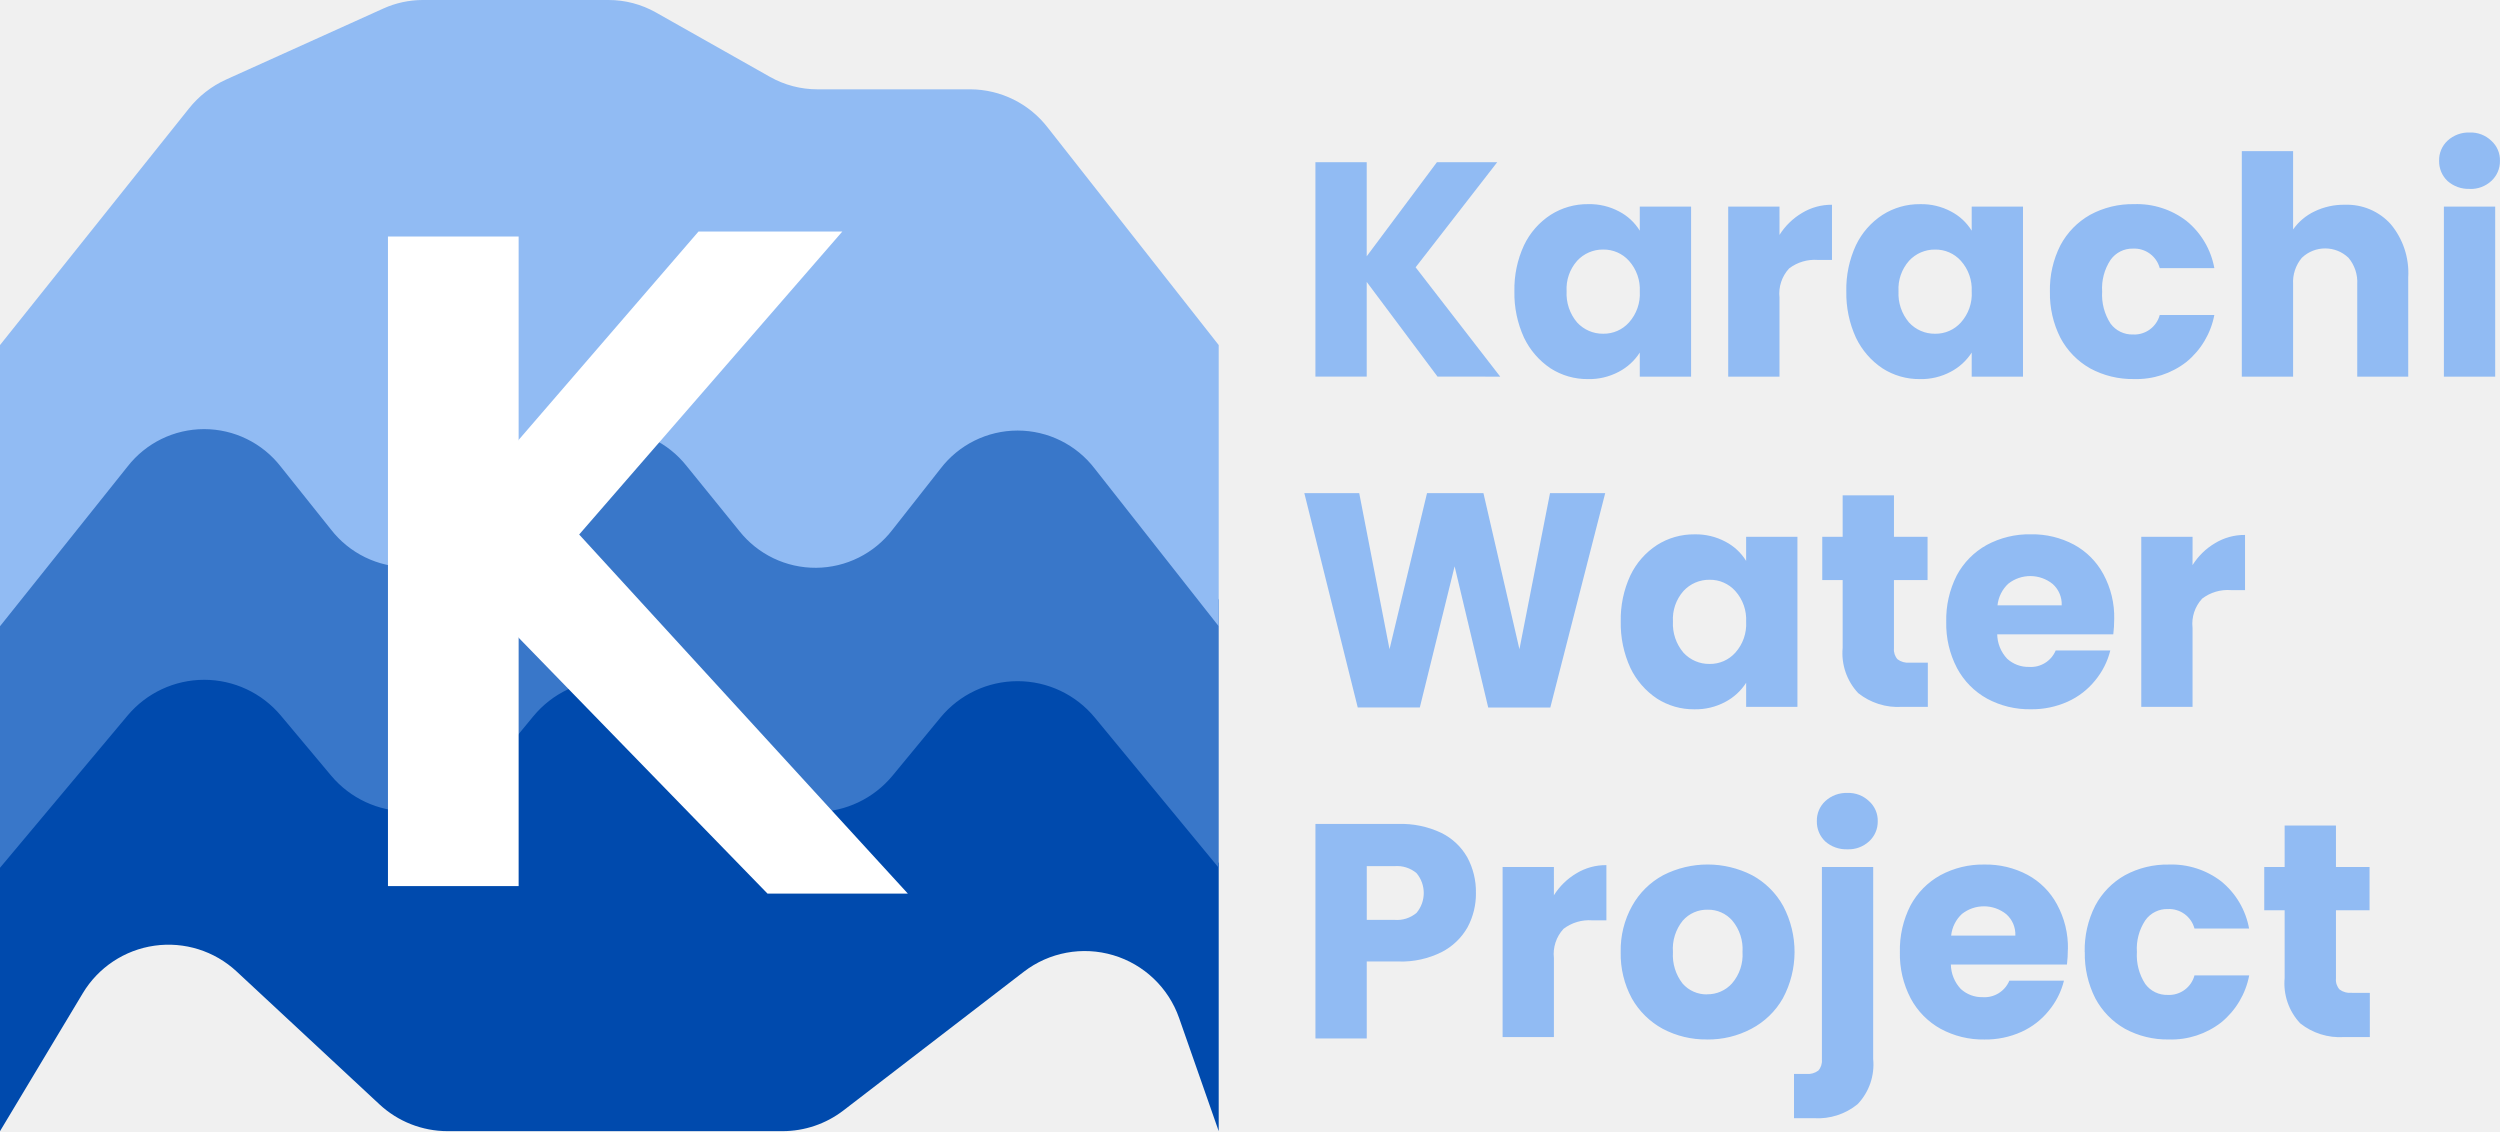
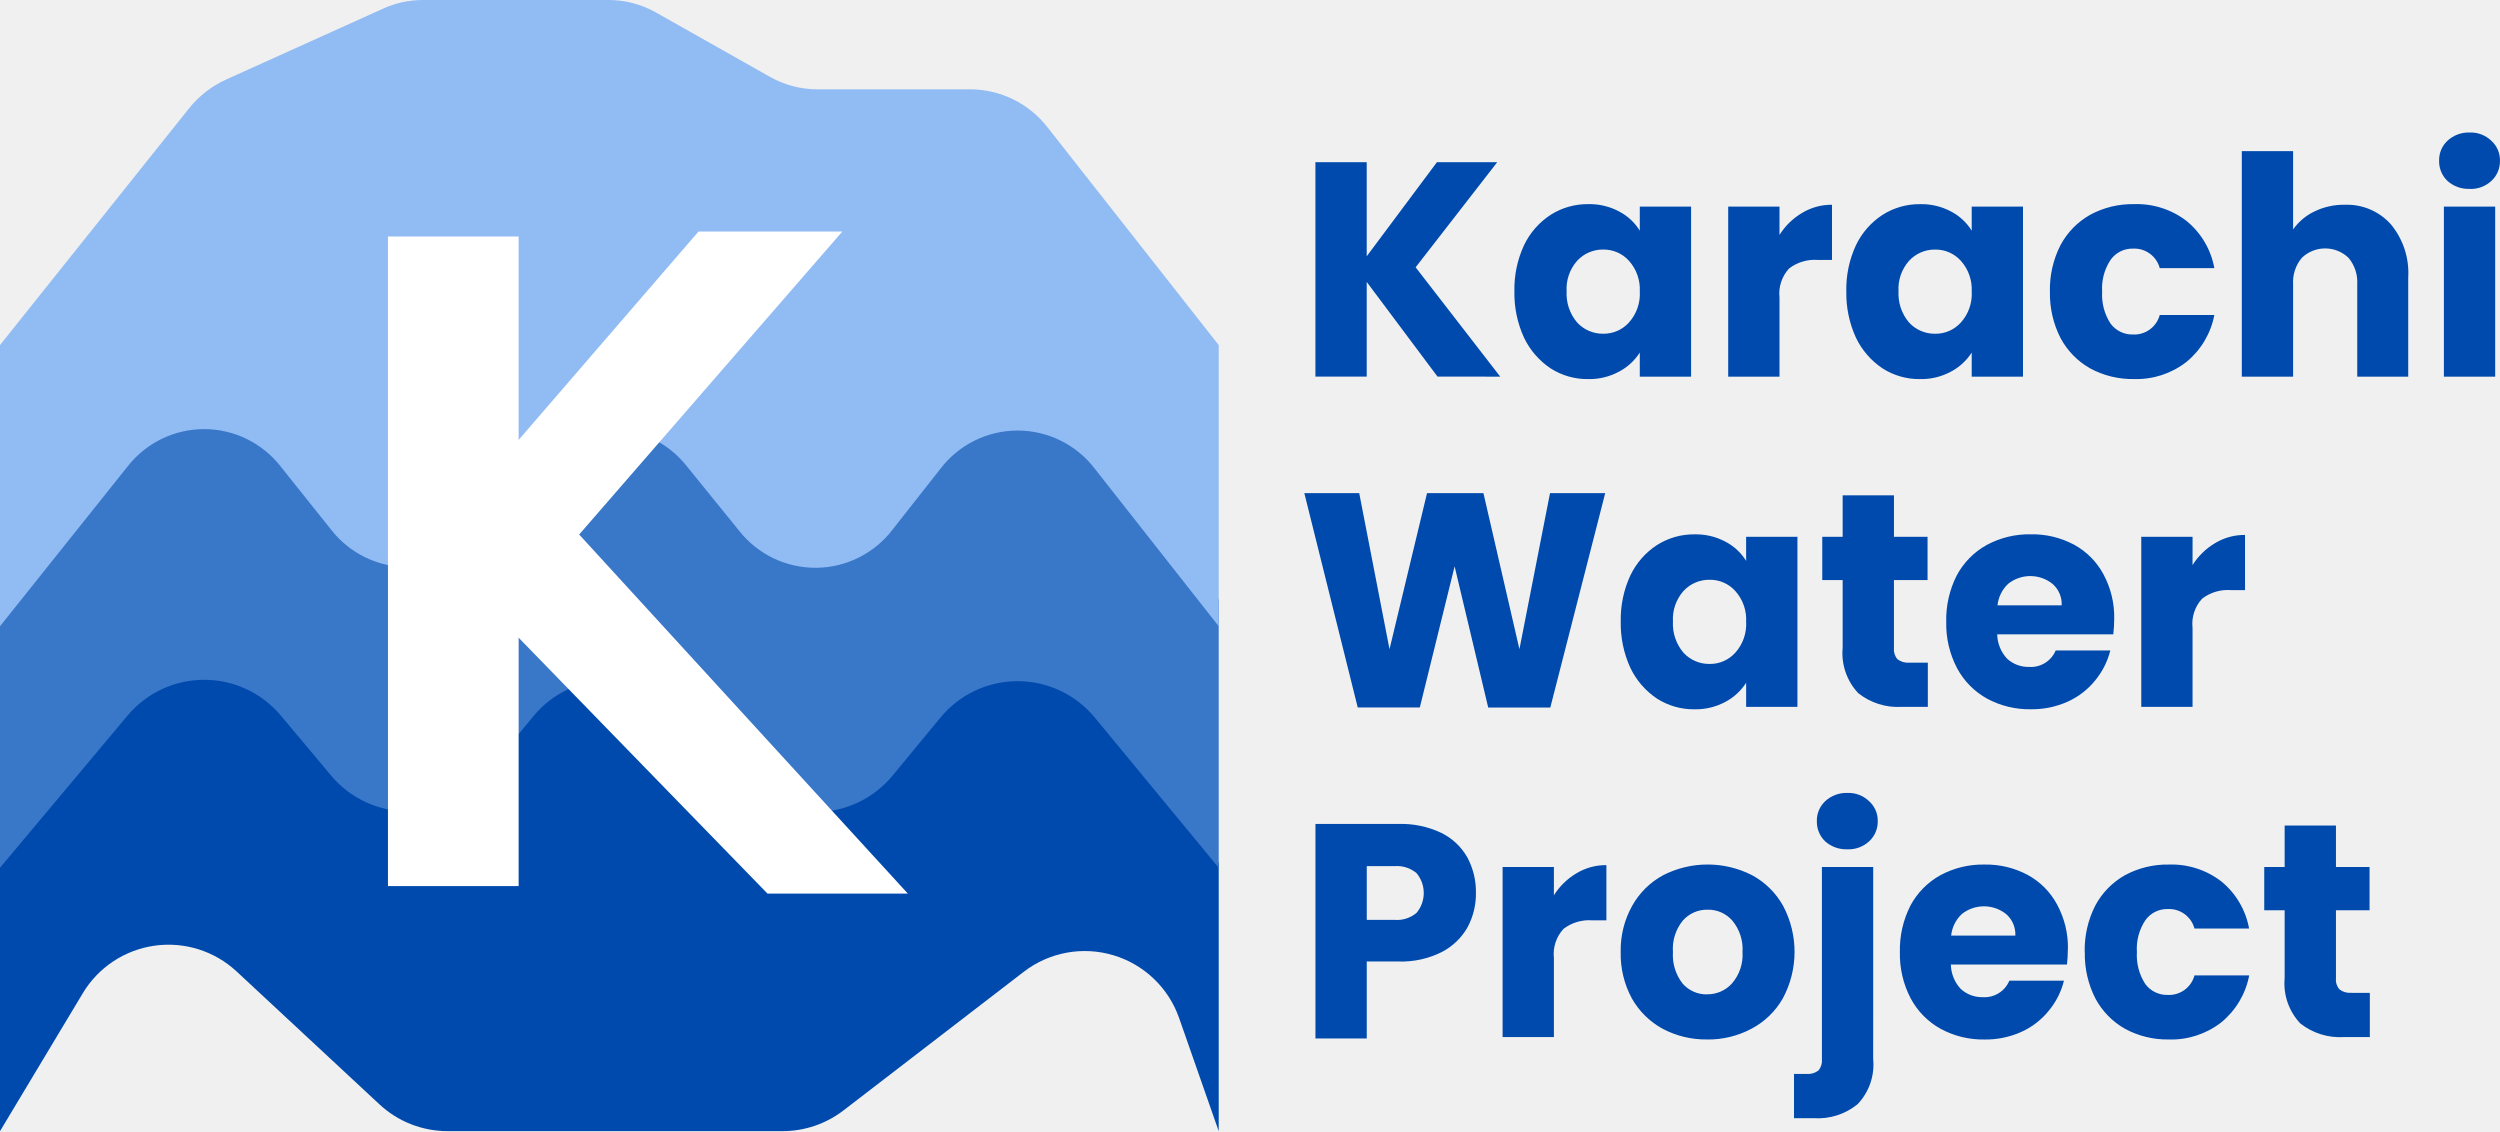
<svg xmlns="http://www.w3.org/2000/svg" width="160.518" height="72.63" viewBox="0 0 160.518 72.63">
  <g id="kwp_new_logo" data-name="kwp new logo" transform="translate(-60.745 -23.685)">
    <g id="Group_1626" data-name="Group 1626">
-       <path id="Path_25908" data-name="Path 25908" d="M122.152,38.918l-4.546-6.079v6.079h-3.294V25.152h3.294v6.04l4.507-6.04h3.872L120.746,31.9l5.432,7.02ZM132.919,46.4l-3.525,13.766h-3.987L123.25,51.1l-2.234,9.06h-3.987L113.6,46.4h3.525l1.945,10.021L121.478,46.4H125.1l2.311,10.021L129.375,46.4Zm-8.3,25.676a4.553,4.553,0,0,1-.539,2.2,4.016,4.016,0,0,1-1.656,1.588,5.745,5.745,0,0,1-2.774.608h-2.042v4.942h-3.294V67.64h5.335a5.98,5.98,0,0,1,2.735.569,3.867,3.867,0,0,1,1.676,1.569A4.625,4.625,0,0,1,124.618,72.072ZM119.4,73.8a1.942,1.942,0,0,0,1.406-.451,1.988,1.988,0,0,0,0-2.549,1.942,1.942,0,0,0-1.406-.451h-1.791V73.8Z" transform="translate(30.892 8.948)" fill="#91BBF3" />
-       <path id="Path_25909" data-name="Path 25909" d="M130.22,32.972a6.7,6.7,0,0,1,.616-2.955,4.786,4.786,0,0,1,1.714-1.957,4.4,4.4,0,0,1,2.408-.685,4.027,4.027,0,0,1,1.984.47,3.411,3.411,0,0,1,1.329,1.233V27.532h3.294v10.92h-3.294V36.906a3.56,3.56,0,0,1-1.348,1.233,4.028,4.028,0,0,1-1.984.47,4.365,4.365,0,0,1-2.388-.685,4.93,4.93,0,0,1-1.714-1.977A6.83,6.83,0,0,1,130.22,32.972Zm8.051.02a2.739,2.739,0,0,0-.693-1.977,2.175,2.175,0,0,0-1.656-.724,2.235,2.235,0,0,0-1.676.724,2.715,2.715,0,0,0-.674,1.957,2.859,2.859,0,0,0,.674,2,2.235,2.235,0,0,0,1.676.724,2.175,2.175,0,0,0,1.656-.724A2.739,2.739,0,0,0,138.272,32.992Zm8.97-3.64a4.284,4.284,0,0,1,1.445-1.409,3.628,3.628,0,0,1,1.926-.528v3.542h-.905a2.711,2.711,0,0,0-1.849.548,2.38,2.38,0,0,0-.616,1.879v5.069h-3.294V27.532h3.294Zm4.29,3.621a6.7,6.7,0,0,1,.616-2.955,4.786,4.786,0,0,1,1.714-1.957,4.4,4.4,0,0,1,2.408-.685,4.028,4.028,0,0,1,1.984.47,3.41,3.41,0,0,1,1.329,1.233V27.532h3.294v10.92h-3.294V36.906a3.56,3.56,0,0,1-1.348,1.233,4.028,4.028,0,0,1-1.984.47,4.365,4.365,0,0,1-2.388-.685,4.93,4.93,0,0,1-1.714-1.977A6.83,6.83,0,0,1,151.532,32.972Zm8.051.02a2.739,2.739,0,0,0-.693-1.977,2.175,2.175,0,0,0-1.656-.724,2.235,2.235,0,0,0-1.676.724,2.715,2.715,0,0,0-.674,1.957,2.859,2.859,0,0,0,.674,2,2.235,2.235,0,0,0,1.676.724,2.175,2.175,0,0,0,1.656-.724A2.739,2.739,0,0,0,159.584,32.992Zm5.022,0a6.263,6.263,0,0,1,.674-2.975,4.87,4.87,0,0,1,1.907-1.957A5.692,5.692,0,0,1,170,27.375a5.232,5.232,0,0,1,3.371,1.076,5.073,5.073,0,0,1,1.791,3.033h-3.506a1.69,1.69,0,0,0-1.714-1.253,1.711,1.711,0,0,0-1.445.724,3.3,3.3,0,0,0-.539,2.035,3.389,3.389,0,0,0,.539,2.055,1.727,1.727,0,0,0,1.445.7,1.69,1.69,0,0,0,1.714-1.253h3.506a5.141,5.141,0,0,1-1.791,3.014,5.219,5.219,0,0,1-3.371,1.1,5.692,5.692,0,0,1-2.812-.685,4.87,4.87,0,0,1-1.907-1.957A6.263,6.263,0,0,1,164.605,32.992Zm18.924-5.578a3.78,3.78,0,0,1,2.966,1.253,4.886,4.886,0,0,1,1.117,3.405v6.38h-3.274v-5.93a2.421,2.421,0,0,0-.559-1.7,2.164,2.164,0,0,0-3,0,2.421,2.421,0,0,0-.559,1.7v5.93h-3.294V23.97h3.294V29a3.535,3.535,0,0,1,1.368-1.155A4.313,4.313,0,0,1,183.529,27.414Zm8.029-1.018a2.035,2.035,0,0,1-1.425-.509,1.739,1.739,0,0,1-.539-1.292,1.7,1.7,0,0,1,.539-1.292,1.991,1.991,0,0,1,1.425-.528,1.9,1.9,0,0,1,1.387.528A1.671,1.671,0,0,1,193.5,24.6a1.71,1.71,0,0,1-.559,1.292A1.939,1.939,0,0,1,191.558,26.4Zm1.637,1.135v10.92H189.9V27.532ZM137.048,54.174a6.7,6.7,0,0,1,.616-2.955,4.786,4.786,0,0,1,1.714-1.957,4.4,4.4,0,0,1,2.408-.685,4.028,4.028,0,0,1,1.984.47,3.41,3.41,0,0,1,1.329,1.233V48.733h3.294v10.92H145.1V58.108a3.56,3.56,0,0,1-1.348,1.233,4.028,4.028,0,0,1-1.984.47,4.365,4.365,0,0,1-2.388-.685,4.93,4.93,0,0,1-1.714-1.977A6.83,6.83,0,0,1,137.048,54.174Zm8.051.02a2.739,2.739,0,0,0-.693-1.977,2.175,2.175,0,0,0-1.656-.724,2.235,2.235,0,0,0-1.676.724,2.715,2.715,0,0,0-.674,1.957,2.859,2.859,0,0,0,.674,2,2.235,2.235,0,0,0,1.676.724,2.175,2.175,0,0,0,1.656-.724A2.739,2.739,0,0,0,145.1,54.193Zm11.667,2.622v2.838h-1.676a4.089,4.089,0,0,1-2.793-.881,3.747,3.747,0,0,1-1-2.916V51.512h-1.31V48.733h1.31V46.072h3.294v2.662h2.157v2.779H154.59V55.9a.926.926,0,0,0,.231.7,1.116,1.116,0,0,0,.77.215Zm11.966-2.8a8.681,8.681,0,0,1-.058.979h-7.454a2.358,2.358,0,0,0,.636,1.566,2.008,2.008,0,0,0,1.406.528,1.728,1.728,0,0,0,1.714-1.057h3.506a4.853,4.853,0,0,1-.982,1.937,4.79,4.79,0,0,1-1.753,1.35,5.584,5.584,0,0,1-2.369.489,5.692,5.692,0,0,1-2.812-.685,4.834,4.834,0,0,1-1.926-1.957,6.121,6.121,0,0,1-.693-2.975,6.263,6.263,0,0,1,.674-2.975,4.834,4.834,0,0,1,1.926-1.957,5.732,5.732,0,0,1,2.831-.685,5.674,5.674,0,0,1,2.774.665,4.677,4.677,0,0,1,1.888,1.9A5.771,5.771,0,0,1,168.733,54.017Zm-3.371-.881a1.733,1.733,0,0,0-.578-1.37,2.285,2.285,0,0,0-2.851-.02,2.207,2.207,0,0,0-.693,1.39Zm8.4-2.583a4.284,4.284,0,0,1,1.445-1.409,3.628,3.628,0,0,1,1.926-.528v3.542h-.905a2.711,2.711,0,0,0-1.849.548,2.38,2.38,0,0,0-.616,1.879v5.069H170.47V48.733h3.294Zm-41.005,21.2a4.284,4.284,0,0,1,1.445-1.409,3.628,3.628,0,0,1,1.926-.528V73.36h-.905a2.711,2.711,0,0,0-1.849.548,2.38,2.38,0,0,0-.616,1.879v5.069h-3.294V69.935h3.294Zm9.837,9.257a5.912,5.912,0,0,1-2.851-.685,5.056,5.056,0,0,1-1.984-1.957,5.986,5.986,0,0,1-.713-2.975,5.82,5.82,0,0,1,.732-2.955,4.986,4.986,0,0,1,2-1.977,6.274,6.274,0,0,1,5.7,0,4.986,4.986,0,0,1,2,1.977,6.3,6.3,0,0,1-.019,5.93,4.989,4.989,0,0,1-2.022,1.957A5.913,5.913,0,0,1,142.6,81.012Zm0-2.9a2.1,2.1,0,0,0,1.6-.7,2.8,2.8,0,0,0,.674-2.016,2.853,2.853,0,0,0-.655-2.016,2.041,2.041,0,0,0-1.579-.7,2.062,2.062,0,0,0-1.6.7A2.864,2.864,0,0,0,140.4,75.4a2.969,2.969,0,0,0,.616,2.016A2.041,2.041,0,0,0,142.6,78.115ZM151.6,68.8a2.035,2.035,0,0,1-1.425-.509A1.739,1.739,0,0,1,149.64,67a1.7,1.7,0,0,1,.539-1.292,1.991,1.991,0,0,1,1.425-.528,1.9,1.9,0,0,1,1.387.528A1.671,1.671,0,0,1,153.55,67a1.71,1.71,0,0,1-.559,1.292A1.939,1.939,0,0,1,151.6,68.8Zm1.656,13.465a3.681,3.681,0,0,1-1,2.9,4.031,4.031,0,0,1-2.793.9h-1.29V83.223h.79a1.116,1.116,0,0,0,.77-.215.926.926,0,0,0,.231-.7V69.935h3.294Zm12.5-7.045a8.678,8.678,0,0,1-.058.979h-7.454a2.358,2.358,0,0,0,.636,1.566,2.008,2.008,0,0,0,1.406.528A1.728,1.728,0,0,0,162,77.235h3.506a4.852,4.852,0,0,1-.982,1.938,4.79,4.79,0,0,1-1.753,1.35,5.585,5.585,0,0,1-2.369.489,5.692,5.692,0,0,1-2.812-.685,4.834,4.834,0,0,1-1.926-1.957,6.12,6.12,0,0,1-.693-2.975,6.263,6.263,0,0,1,.674-2.975,4.834,4.834,0,0,1,1.926-1.957,5.732,5.732,0,0,1,2.831-.685,5.674,5.674,0,0,1,2.774.665,4.676,4.676,0,0,1,1.888,1.9A5.771,5.771,0,0,1,165.761,75.219Zm-3.371-.881a1.733,1.733,0,0,0-.578-1.37,2.285,2.285,0,0,0-2.851-.02,2.206,2.206,0,0,0-.693,1.39Zm4.453,1.057a6.263,6.263,0,0,1,.674-2.975,4.87,4.87,0,0,1,1.907-1.957,5.692,5.692,0,0,1,2.812-.685,5.232,5.232,0,0,1,3.371,1.076,5.073,5.073,0,0,1,1.791,3.033h-3.506a1.69,1.69,0,0,0-1.714-1.253,1.711,1.711,0,0,0-1.445.724,3.3,3.3,0,0,0-.539,2.035,3.389,3.389,0,0,0,.539,2.055,1.727,1.727,0,0,0,1.445.7,1.69,1.69,0,0,0,1.714-1.253H177.4a5.141,5.141,0,0,1-1.791,3.014,5.219,5.219,0,0,1-3.371,1.1,5.692,5.692,0,0,1-2.812-.685,4.87,4.87,0,0,1-1.907-1.957A6.263,6.263,0,0,1,166.844,75.4Zm18.307,2.622v2.838h-1.676a4.089,4.089,0,0,1-2.793-.881,3.747,3.747,0,0,1-1-2.916V72.714h-1.31V69.935h1.31V67.273h3.294v2.662h2.157v2.779h-2.157V77.1a.926.926,0,0,0,.231.7,1.116,1.116,0,0,0,.77.215Z" transform="translate(27.76 9.417)" fill="#91BBF3" />
+       <path id="Path_25908" data-name="Path 25908" d="M122.152,38.918l-4.546-6.079v6.079h-3.294V25.152h3.294v6.04l4.507-6.04h3.872L120.746,31.9l5.432,7.02ZM132.919,46.4l-3.525,13.766h-3.987L123.25,51.1l-2.234,9.06h-3.987L113.6,46.4h3.525l1.945,10.021L121.478,46.4H125.1l2.311,10.021L129.375,46.4Zm-8.3,25.676a4.553,4.553,0,0,1-.539,2.2,4.016,4.016,0,0,1-1.656,1.588,5.745,5.745,0,0,1-2.774.608h-2.042v4.942h-3.294V67.64h5.335a5.98,5.98,0,0,1,2.735.569,3.867,3.867,0,0,1,1.676,1.569A4.625,4.625,0,0,1,124.618,72.072ZM119.4,73.8a1.942,1.942,0,0,0,1.406-.451,1.988,1.988,0,0,0,0-2.549,1.942,1.942,0,0,0-1.406-.451h-1.791V73.8Z" transform="translate(30.892 8.948)" fill="#004AAD" />
+       <path id="Path_25909" data-name="Path 25909" d="M130.22,32.972a6.7,6.7,0,0,1,.616-2.955,4.786,4.786,0,0,1,1.714-1.957,4.4,4.4,0,0,1,2.408-.685,4.027,4.027,0,0,1,1.984.47,3.411,3.411,0,0,1,1.329,1.233V27.532h3.294v10.92h-3.294V36.906a3.56,3.56,0,0,1-1.348,1.233,4.028,4.028,0,0,1-1.984.47,4.365,4.365,0,0,1-2.388-.685,4.93,4.93,0,0,1-1.714-1.977A6.83,6.83,0,0,1,130.22,32.972Zm8.051.02a2.739,2.739,0,0,0-.693-1.977,2.175,2.175,0,0,0-1.656-.724,2.235,2.235,0,0,0-1.676.724,2.715,2.715,0,0,0-.674,1.957,2.859,2.859,0,0,0,.674,2,2.235,2.235,0,0,0,1.676.724,2.175,2.175,0,0,0,1.656-.724A2.739,2.739,0,0,0,138.272,32.992Zm8.97-3.64a4.284,4.284,0,0,1,1.445-1.409,3.628,3.628,0,0,1,1.926-.528v3.542h-.905a2.711,2.711,0,0,0-1.849.548,2.38,2.38,0,0,0-.616,1.879v5.069h-3.294V27.532h3.294Zm4.29,3.621a6.7,6.7,0,0,1,.616-2.955,4.786,4.786,0,0,1,1.714-1.957,4.4,4.4,0,0,1,2.408-.685,4.028,4.028,0,0,1,1.984.47,3.41,3.41,0,0,1,1.329,1.233V27.532h3.294v10.92h-3.294V36.906a3.56,3.56,0,0,1-1.348,1.233,4.028,4.028,0,0,1-1.984.47,4.365,4.365,0,0,1-2.388-.685,4.93,4.93,0,0,1-1.714-1.977A6.83,6.83,0,0,1,151.532,32.972Zm8.051.02a2.739,2.739,0,0,0-.693-1.977,2.175,2.175,0,0,0-1.656-.724,2.235,2.235,0,0,0-1.676.724,2.715,2.715,0,0,0-.674,1.957,2.859,2.859,0,0,0,.674,2,2.235,2.235,0,0,0,1.676.724,2.175,2.175,0,0,0,1.656-.724A2.739,2.739,0,0,0,159.584,32.992Zm5.022,0a6.263,6.263,0,0,1,.674-2.975,4.87,4.87,0,0,1,1.907-1.957A5.692,5.692,0,0,1,170,27.375a5.232,5.232,0,0,1,3.371,1.076,5.073,5.073,0,0,1,1.791,3.033h-3.506a1.69,1.69,0,0,0-1.714-1.253,1.711,1.711,0,0,0-1.445.724,3.3,3.3,0,0,0-.539,2.035,3.389,3.389,0,0,0,.539,2.055,1.727,1.727,0,0,0,1.445.7,1.69,1.69,0,0,0,1.714-1.253h3.506a5.141,5.141,0,0,1-1.791,3.014,5.219,5.219,0,0,1-3.371,1.1,5.692,5.692,0,0,1-2.812-.685,4.87,4.87,0,0,1-1.907-1.957A6.263,6.263,0,0,1,164.605,32.992Zm18.924-5.578a3.78,3.78,0,0,1,2.966,1.253,4.886,4.886,0,0,1,1.117,3.405v6.38h-3.274v-5.93a2.421,2.421,0,0,0-.559-1.7,2.164,2.164,0,0,0-3,0,2.421,2.421,0,0,0-.559,1.7v5.93h-3.294V23.97h3.294V29a3.535,3.535,0,0,1,1.368-1.155A4.313,4.313,0,0,1,183.529,27.414Zm8.029-1.018a2.035,2.035,0,0,1-1.425-.509,1.739,1.739,0,0,1-.539-1.292,1.7,1.7,0,0,1,.539-1.292,1.991,1.991,0,0,1,1.425-.528,1.9,1.9,0,0,1,1.387.528A1.671,1.671,0,0,1,193.5,24.6a1.71,1.71,0,0,1-.559,1.292A1.939,1.939,0,0,1,191.558,26.4Zm1.637,1.135v10.92H189.9V27.532ZM137.048,54.174a6.7,6.7,0,0,1,.616-2.955,4.786,4.786,0,0,1,1.714-1.957,4.4,4.4,0,0,1,2.408-.685,4.028,4.028,0,0,1,1.984.47,3.41,3.41,0,0,1,1.329,1.233V48.733h3.294v10.92H145.1V58.108a3.56,3.56,0,0,1-1.348,1.233,4.028,4.028,0,0,1-1.984.47,4.365,4.365,0,0,1-2.388-.685,4.93,4.93,0,0,1-1.714-1.977A6.83,6.83,0,0,1,137.048,54.174Zm8.051.02a2.739,2.739,0,0,0-.693-1.977,2.175,2.175,0,0,0-1.656-.724,2.235,2.235,0,0,0-1.676.724,2.715,2.715,0,0,0-.674,1.957,2.859,2.859,0,0,0,.674,2,2.235,2.235,0,0,0,1.676.724,2.175,2.175,0,0,0,1.656-.724A2.739,2.739,0,0,0,145.1,54.193Zm11.667,2.622v2.838h-1.676a4.089,4.089,0,0,1-2.793-.881,3.747,3.747,0,0,1-1-2.916V51.512h-1.31V48.733h1.31V46.072h3.294v2.662h2.157v2.779H154.59V55.9a.926.926,0,0,0,.231.7,1.116,1.116,0,0,0,.77.215Zm11.966-2.8a8.681,8.681,0,0,1-.058.979h-7.454a2.358,2.358,0,0,0,.636,1.566,2.008,2.008,0,0,0,1.406.528,1.728,1.728,0,0,0,1.714-1.057h3.506a4.853,4.853,0,0,1-.982,1.937,4.79,4.79,0,0,1-1.753,1.35,5.584,5.584,0,0,1-2.369.489,5.692,5.692,0,0,1-2.812-.685,4.834,4.834,0,0,1-1.926-1.957,6.121,6.121,0,0,1-.693-2.975,6.263,6.263,0,0,1,.674-2.975,4.834,4.834,0,0,1,1.926-1.957,5.732,5.732,0,0,1,2.831-.685,5.674,5.674,0,0,1,2.774.665,4.677,4.677,0,0,1,1.888,1.9A5.771,5.771,0,0,1,168.733,54.017Zm-3.371-.881a1.733,1.733,0,0,0-.578-1.37,2.285,2.285,0,0,0-2.851-.02,2.207,2.207,0,0,0-.693,1.39Zm8.4-2.583a4.284,4.284,0,0,1,1.445-1.409,3.628,3.628,0,0,1,1.926-.528v3.542h-.905a2.711,2.711,0,0,0-1.849.548,2.38,2.38,0,0,0-.616,1.879v5.069H170.47V48.733h3.294Zm-41.005,21.2a4.284,4.284,0,0,1,1.445-1.409,3.628,3.628,0,0,1,1.926-.528V73.36h-.905a2.711,2.711,0,0,0-1.849.548,2.38,2.38,0,0,0-.616,1.879v5.069h-3.294V69.935h3.294Zm9.837,9.257a5.912,5.912,0,0,1-2.851-.685,5.056,5.056,0,0,1-1.984-1.957,5.986,5.986,0,0,1-.713-2.975,5.82,5.82,0,0,1,.732-2.955,4.986,4.986,0,0,1,2-1.977,6.274,6.274,0,0,1,5.7,0,4.986,4.986,0,0,1,2,1.977,6.3,6.3,0,0,1-.019,5.93,4.989,4.989,0,0,1-2.022,1.957A5.913,5.913,0,0,1,142.6,81.012Zm0-2.9a2.1,2.1,0,0,0,1.6-.7,2.8,2.8,0,0,0,.674-2.016,2.853,2.853,0,0,0-.655-2.016,2.041,2.041,0,0,0-1.579-.7,2.062,2.062,0,0,0-1.6.7A2.864,2.864,0,0,0,140.4,75.4a2.969,2.969,0,0,0,.616,2.016A2.041,2.041,0,0,0,142.6,78.115ZM151.6,68.8a2.035,2.035,0,0,1-1.425-.509A1.739,1.739,0,0,1,149.64,67a1.7,1.7,0,0,1,.539-1.292,1.991,1.991,0,0,1,1.425-.528,1.9,1.9,0,0,1,1.387.528A1.671,1.671,0,0,1,153.55,67a1.71,1.71,0,0,1-.559,1.292A1.939,1.939,0,0,1,151.6,68.8Zm1.656,13.465a3.681,3.681,0,0,1-1,2.9,4.031,4.031,0,0,1-2.793.9h-1.29V83.223h.79a1.116,1.116,0,0,0,.77-.215.926.926,0,0,0,.231-.7V69.935h3.294Zm12.5-7.045a8.678,8.678,0,0,1-.058.979h-7.454a2.358,2.358,0,0,0,.636,1.566,2.008,2.008,0,0,0,1.406.528A1.728,1.728,0,0,0,162,77.235h3.506a4.852,4.852,0,0,1-.982,1.938,4.79,4.79,0,0,1-1.753,1.35,5.585,5.585,0,0,1-2.369.489,5.692,5.692,0,0,1-2.812-.685,4.834,4.834,0,0,1-1.926-1.957,6.12,6.12,0,0,1-.693-2.975,6.263,6.263,0,0,1,.674-2.975,4.834,4.834,0,0,1,1.926-1.957,5.732,5.732,0,0,1,2.831-.685,5.674,5.674,0,0,1,2.774.665,4.676,4.676,0,0,1,1.888,1.9A5.771,5.771,0,0,1,165.761,75.219Zm-3.371-.881a1.733,1.733,0,0,0-.578-1.37,2.285,2.285,0,0,0-2.851-.02,2.206,2.206,0,0,0-.693,1.39Zm4.453,1.057a6.263,6.263,0,0,1,.674-2.975,4.87,4.87,0,0,1,1.907-1.957,5.692,5.692,0,0,1,2.812-.685,5.232,5.232,0,0,1,3.371,1.076,5.073,5.073,0,0,1,1.791,3.033h-3.506a1.69,1.69,0,0,0-1.714-1.253,1.711,1.711,0,0,0-1.445.724,3.3,3.3,0,0,0-.539,2.035,3.389,3.389,0,0,0,.539,2.055,1.727,1.727,0,0,0,1.445.7,1.69,1.69,0,0,0,1.714-1.253H177.4a5.141,5.141,0,0,1-1.791,3.014,5.219,5.219,0,0,1-3.371,1.1,5.692,5.692,0,0,1-2.812-.685,4.87,4.87,0,0,1-1.907-1.957A6.263,6.263,0,0,1,166.844,75.4Zm18.307,2.622v2.838h-1.676a4.089,4.089,0,0,1-2.793-.881,3.747,3.747,0,0,1-1-2.916V72.714h-1.31V69.935h1.31V67.273h3.294v2.662h2.157v2.779h-2.157V77.1a.926.926,0,0,0,.231.7,1.116,1.116,0,0,0,.77.215Z" transform="translate(27.76 9.417)" fill="#004AAD" />
    </g>
    <g id="Group_1627" data-name="Group 1627">
      <g id="Group_1624" data-name="Group 1624">
        <path id="Path_25901" data-name="Path 25901" d="M9.25,77.007l8.185-9.773a6.42,6.42,0,0,1,9.844,0L30.5,71.086a6.42,6.42,0,0,0,9.875-.036L43.5,67.271A6.42,6.42,0,0,1,53.34,67.2l3.371,3.966a6.421,6.421,0,0,0,9.845-.072l3.079-3.733a6.42,6.42,0,0,1,9.905,0L87.5,77.007V94.222l-2.543-7.266a6.42,6.42,0,0,0-9.975-2.968l-11.574,8.9a6.423,6.423,0,0,1-3.915,1.332H37.988a6.422,6.422,0,0,1-4.373-1.72l-9.173-8.533a6.42,6.42,0,0,0-9.878,1.4L9.25,94.222Z" transform="translate(51.495 2.093)" fill="#004aad" fill-rule="evenodd" />
        <path id="Path_25902" data-name="Path 25902" d="M9.25,56.42l8.185-9.773a6.42,6.42,0,0,1,9.844,0L30.5,50.5a6.42,6.42,0,0,0,9.875-.037L43.5,46.684a6.42,6.42,0,0,1,9.845-.072l3.371,3.966a6.42,6.42,0,0,0,9.845-.072l3.079-3.733a6.42,6.42,0,0,1,9.905,0L87.5,56.42V73.635l-7.959-9.647a6.421,6.421,0,0,0-9.905,0l-3.079,3.733a6.421,6.421,0,0,1-9.845.072L53.34,63.827A6.42,6.42,0,0,0,43.5,63.9l-3.117,3.778a6.42,6.42,0,0,1-9.875.037l-3.225-3.851a6.42,6.42,0,0,0-9.844,0L9.25,73.635Z" transform="translate(51.495 5.767)" fill="#3977c9" fill-rule="evenodd" />
        <path id="Path_25903" data-name="Path 25903" d="M9.25,34.331,21.377,19.147a6.454,6.454,0,0,1,2.382-1.861l10.1-4.562a6.165,6.165,0,0,1,2.54-.549H48.321a6.185,6.185,0,0,1,3.044.8l7.322,4.135a6.185,6.185,0,0,0,3.044.8h9.831a6.308,6.308,0,0,1,4.953,2.448L87.5,34.331V52.385L79.541,42.268a6.233,6.233,0,0,0-9.905,0l-3.079,3.915a6.232,6.232,0,0,1-9.845.076L53.34,42.1a6.232,6.232,0,0,0-9.845.076l-3.117,3.962a6.232,6.232,0,0,1-9.875.038l-3.225-4.039a6.232,6.232,0,0,0-9.844,0L9.25,52.385Z" transform="translate(51.495 11.51)" fill="#91bbf3" fill-rule="evenodd" />
      </g>
      <g id="Group_1625" data-name="Group 1625" transform="translate(-2 0.454)">
        <rect id="Rectangle_288" data-name="Rectangle 288" width="8.39" height="41.707" transform="translate(87.655 38.417)" fill="#fff" />
        <path id="Path_25921" data-name="Path 25921" d="M1.523.293l7.6-.565L7.472,37.081,1.1,30.714Z" transform="translate(89.53 59.668) rotate(-45)" fill="#fff" />
        <path id="Path_25920" data-name="Path 25920" d="M-.705,7.56l6.53-6.53L8.016,32.184l-6.9.173Z" transform="translate(113.438 33.25) rotate(45)" fill="#fff" />
      </g>
    </g>
  </g>
</svg>
